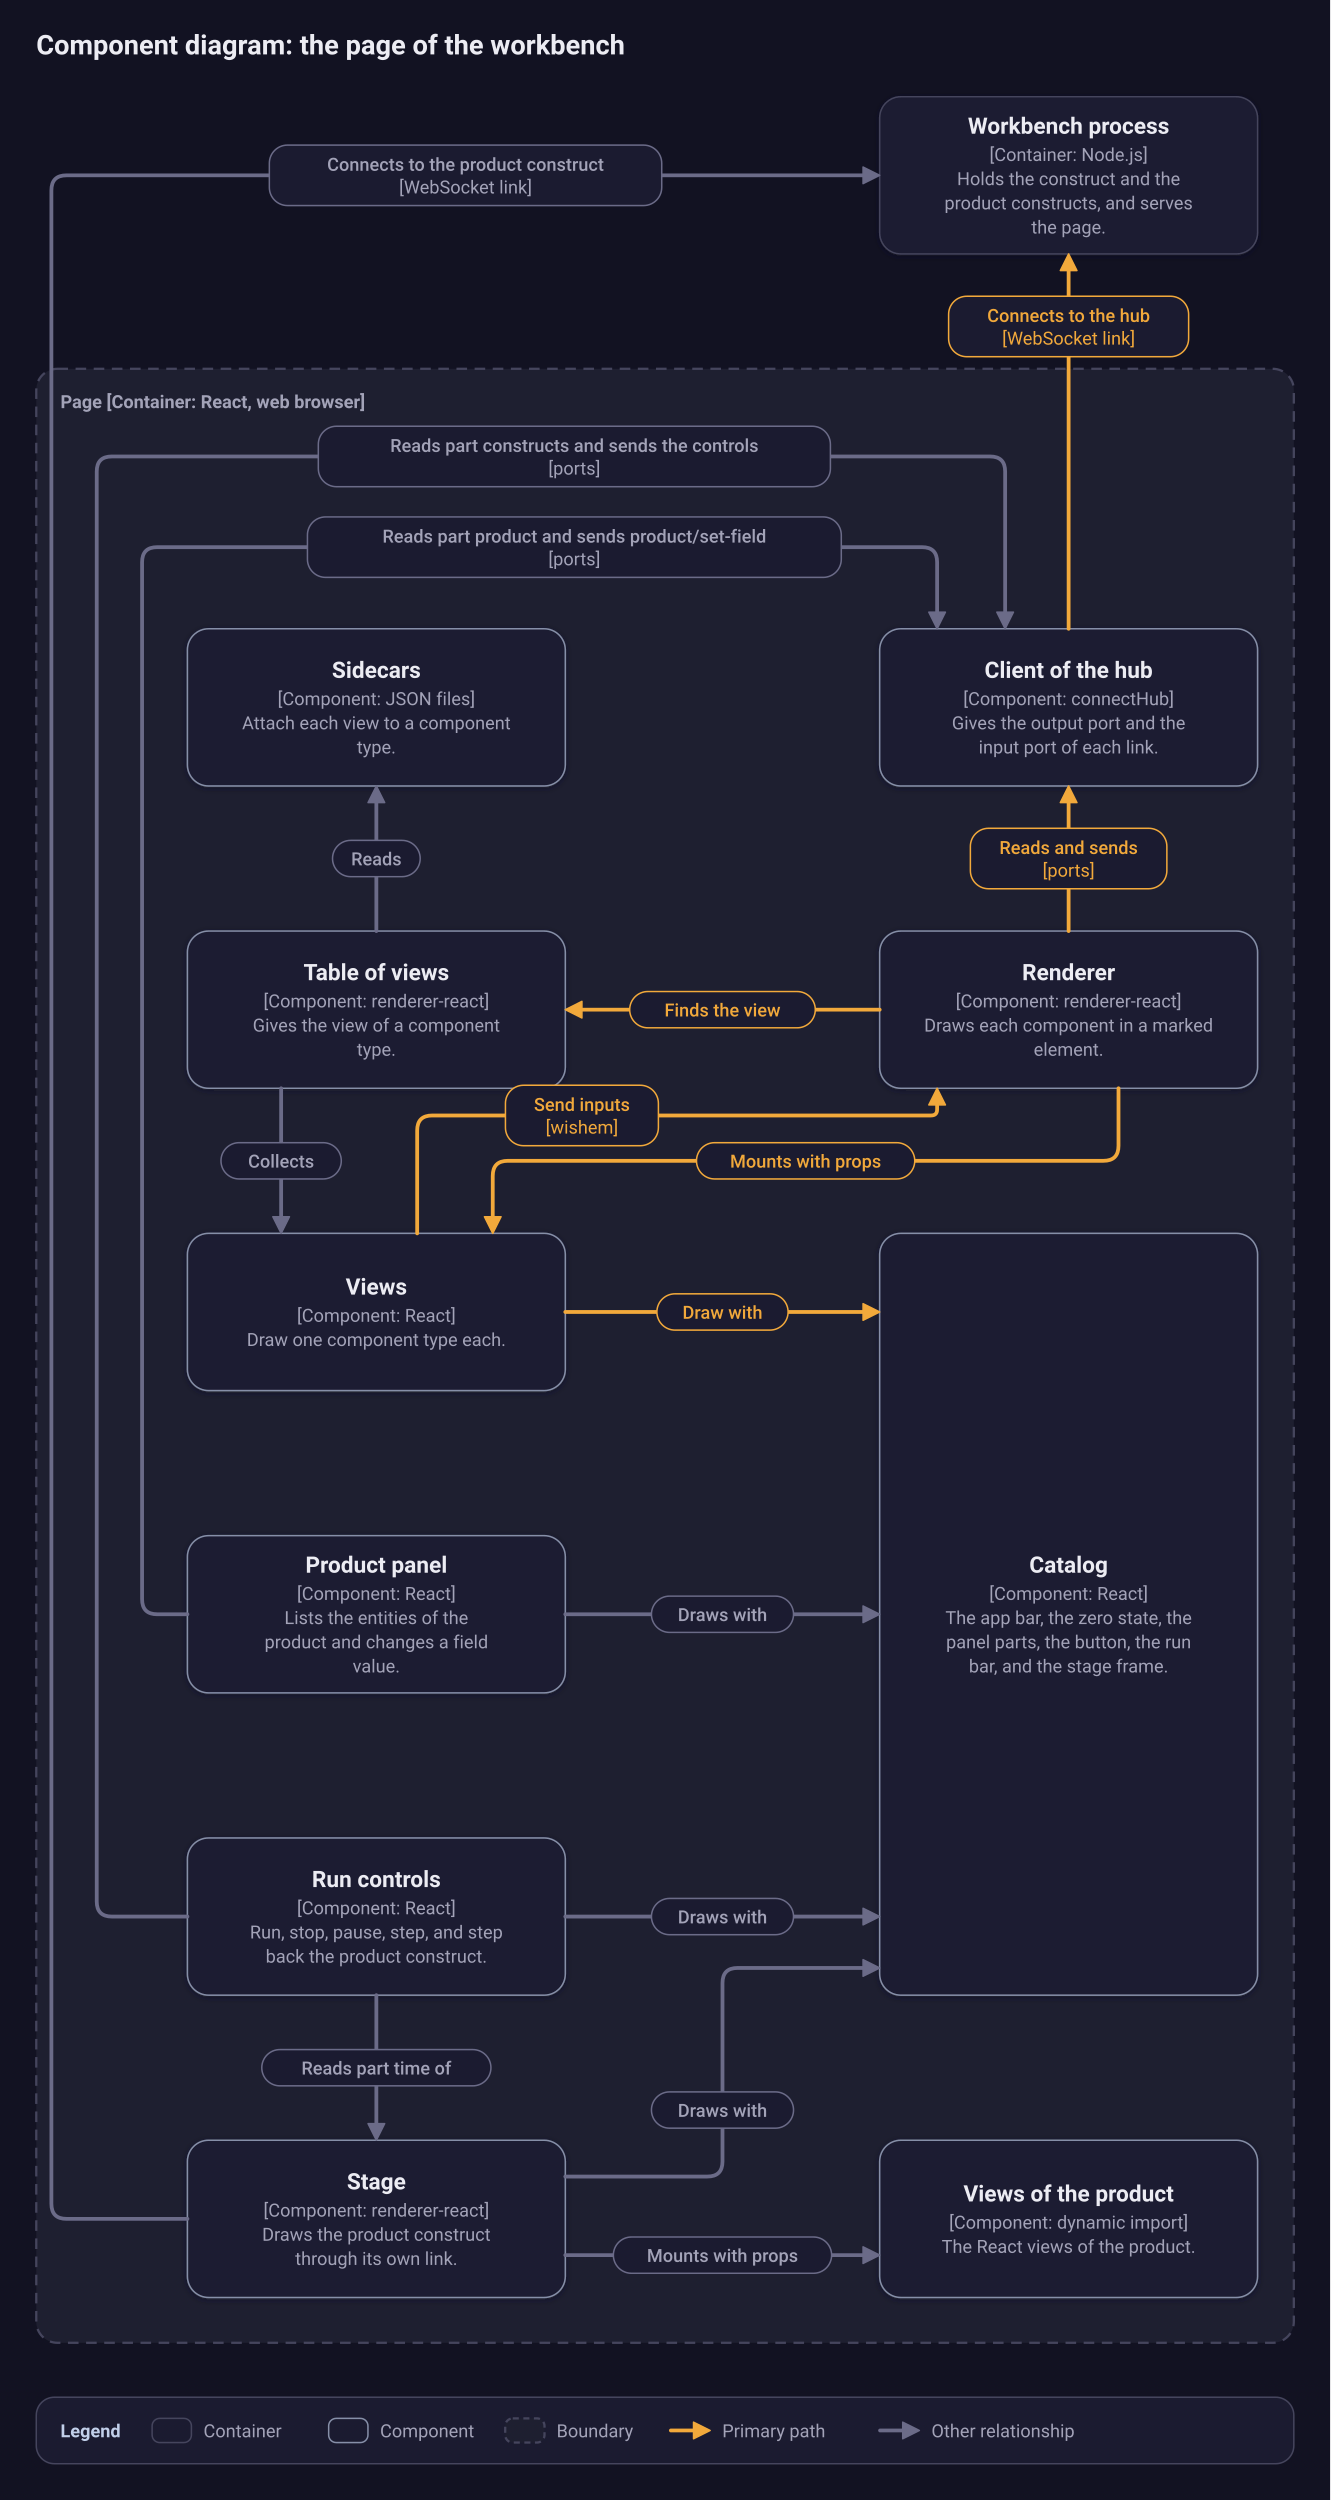
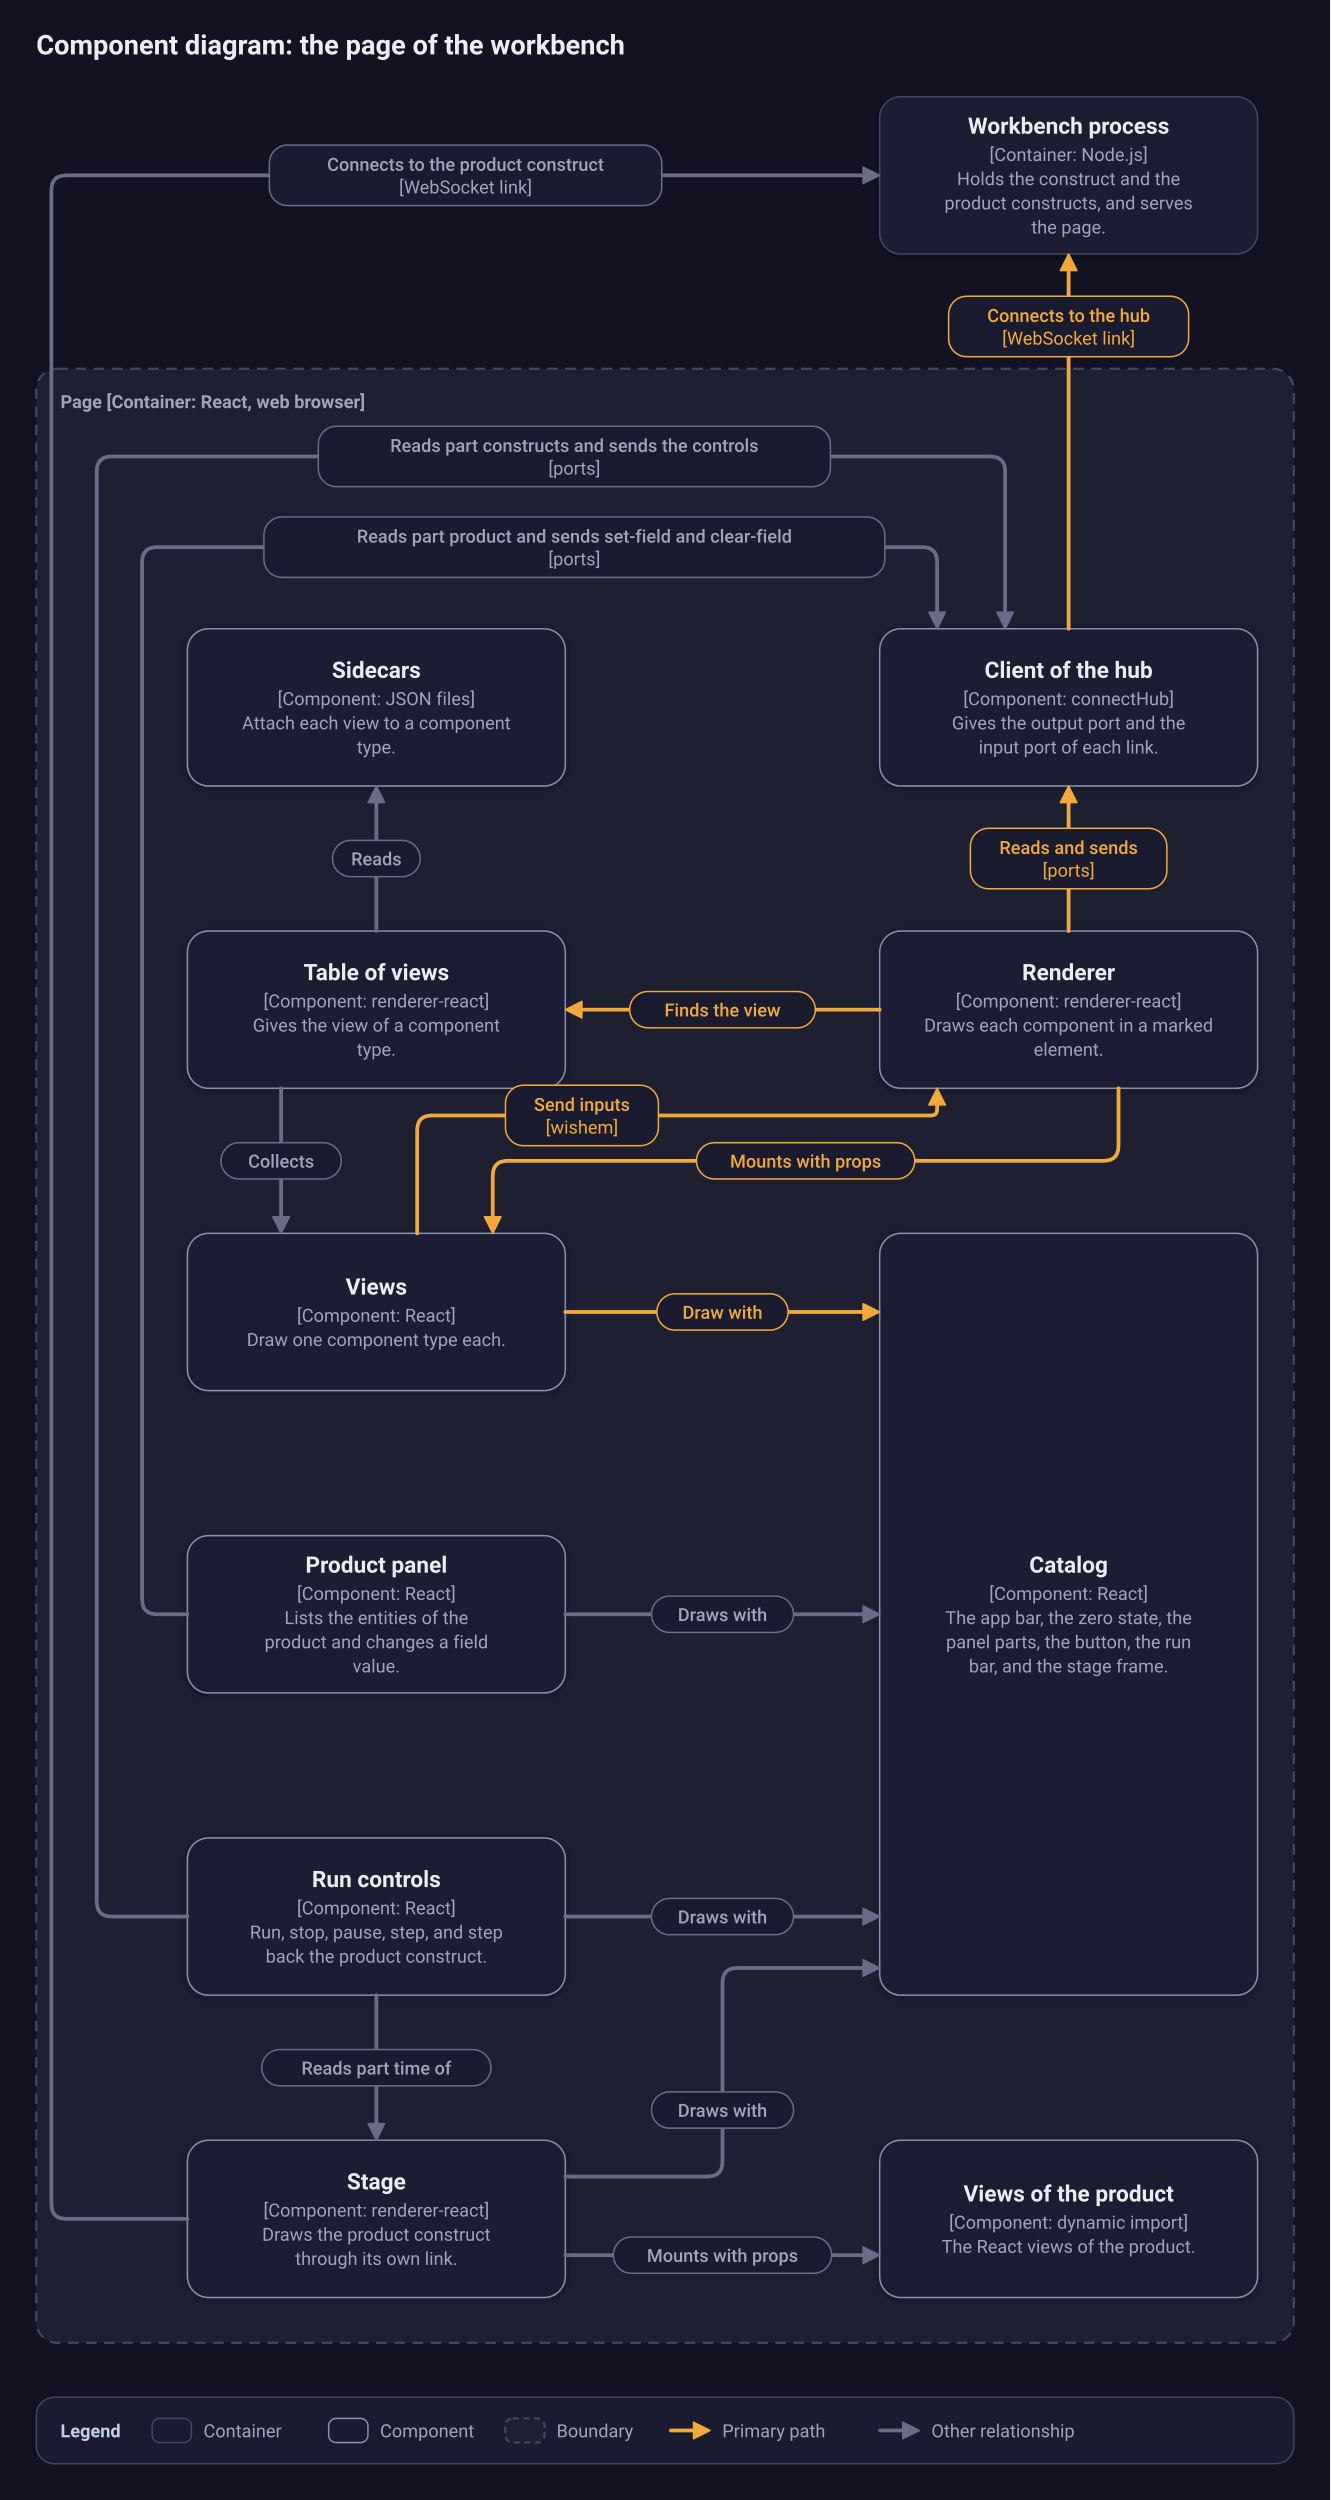
<svg xmlns="http://www.w3.org/2000/svg" viewBox="0 0 880 1654" width="880" height="1654" role="img" aria-labelledby="title desc">
  <defs>
    <filter id="shadow" x="-10%" y="-10%" width="120%" height="130%">
      <feDropShadow dx="0" dy="1" stdDeviation="2" flood-color="#17172a" flood-opacity="0.5" />
    </filter>
  </defs>
  <rect width="880" height="1654" fill="#121222" />
  <text x="24" y="36" font-family="system-ui, -apple-system, 'Segoe UI', Roboto, 'Helvetica Neue', Arial, sans-serif" font-weight="600" font-size="18" fill="#ececf3" text-anchor="start">Component diagram: the page of the workbench</text>
  <rect x="24" y="244" width="832" height="1306" rx="14" fill="#1e1f30" stroke="#45455d" stroke-width="1.5" stroke-dasharray="7 5" />
  <text x="40" y="270" font-family="system-ui, -apple-system, 'Segoe UI', Roboto, 'Helvetica Neue', Arial, sans-serif" font-weight="600" font-size="12" fill="#a3a3b8" text-anchor="start">Page [Container: React, web browser]</text>
  <rect x="582" y="64" width="250" height="104" rx="14" fill="#1b1b30" stroke="#45455d" filter="url(#shadow)" />
  <text x="707" y="88.5" font-family="system-ui, -apple-system, 'Segoe UI', Roboto, 'Helvetica Neue', Arial, sans-serif" font-weight="600" font-size="15" fill="#ececf3" text-anchor="middle">Workbench process</text>
  <text x="707" y="106.5" font-family="system-ui, -apple-system, 'Segoe UI', Roboto, 'Helvetica Neue', Arial, sans-serif" font-weight="400" font-size="12" fill="#a3a3b8" text-anchor="middle">[Container: Node.js]</text>
  <text x="707" y="122.5" font-family="system-ui, -apple-system, 'Segoe UI', Roboto, 'Helvetica Neue', Arial, sans-serif" font-weight="400" font-size="12" fill="#a3a3b8" text-anchor="middle">Holds the construct and the</text>
  <text x="707" y="138.5" font-family="system-ui, -apple-system, 'Segoe UI', Roboto, 'Helvetica Neue', Arial, sans-serif" font-weight="400" font-size="12" fill="#a3a3b8" text-anchor="middle">product constructs, and serves</text>
  <text x="707" y="154.5" font-family="system-ui, -apple-system, 'Segoe UI', Roboto, 'Helvetica Neue', Arial, sans-serif" font-weight="400" font-size="12" fill="#a3a3b8" text-anchor="middle">the page.</text>
  <rect x="124" y="416" width="250" height="104" rx="14" fill="#1b1b30" stroke="#868fa8" filter="url(#shadow)" />
  <text x="249" y="448.5" font-family="system-ui, -apple-system, 'Segoe UI', Roboto, 'Helvetica Neue', Arial, sans-serif" font-weight="600" font-size="15" fill="#ececf3" text-anchor="middle">Sidecars</text>
  <text x="249" y="466.5" font-family="system-ui, -apple-system, 'Segoe UI', Roboto, 'Helvetica Neue', Arial, sans-serif" font-weight="400" font-size="12" fill="#a3a3b8" text-anchor="middle">[Component: JSON files]</text>
  <text x="249" y="482.5" font-family="system-ui, -apple-system, 'Segoe UI', Roboto, 'Helvetica Neue', Arial, sans-serif" font-weight="400" font-size="12" fill="#a3a3b8" text-anchor="middle">Attach each view to a component</text>
  <text x="249" y="498.5" font-family="system-ui, -apple-system, 'Segoe UI', Roboto, 'Helvetica Neue', Arial, sans-serif" font-weight="400" font-size="12" fill="#a3a3b8" text-anchor="middle">type.</text>
  <rect x="582" y="416" width="250" height="104" rx="14" fill="#1b1b30" stroke="#868fa8" filter="url(#shadow)" />
  <text x="707" y="448.5" font-family="system-ui, -apple-system, 'Segoe UI', Roboto, 'Helvetica Neue', Arial, sans-serif" font-weight="600" font-size="15" fill="#ececf3" text-anchor="middle">Client of the hub</text>
  <text x="707" y="466.5" font-family="system-ui, -apple-system, 'Segoe UI', Roboto, 'Helvetica Neue', Arial, sans-serif" font-weight="400" font-size="12" fill="#a3a3b8" text-anchor="middle">[Component: connectHub]</text>
  <text x="707" y="482.5" font-family="system-ui, -apple-system, 'Segoe UI', Roboto, 'Helvetica Neue', Arial, sans-serif" font-weight="400" font-size="12" fill="#a3a3b8" text-anchor="middle">Gives the output port and the</text>
  <text x="707" y="498.5" font-family="system-ui, -apple-system, 'Segoe UI', Roboto, 'Helvetica Neue', Arial, sans-serif" font-weight="400" font-size="12" fill="#a3a3b8" text-anchor="middle">input port of each link.</text>
  <rect x="124" y="616" width="250" height="104" rx="14" fill="#1b1b30" stroke="#868fa8" filter="url(#shadow)" />
  <text x="249" y="648.5" font-family="system-ui, -apple-system, 'Segoe UI', Roboto, 'Helvetica Neue', Arial, sans-serif" font-weight="600" font-size="15" fill="#ececf3" text-anchor="middle">Table of views</text>
  <text x="249" y="666.5" font-family="system-ui, -apple-system, 'Segoe UI', Roboto, 'Helvetica Neue', Arial, sans-serif" font-weight="400" font-size="12" fill="#a3a3b8" text-anchor="middle">[Component: renderer-react]</text>
  <text x="249" y="682.5" font-family="system-ui, -apple-system, 'Segoe UI', Roboto, 'Helvetica Neue', Arial, sans-serif" font-weight="400" font-size="12" fill="#a3a3b8" text-anchor="middle">Gives the view of a component</text>
  <text x="249" y="698.5" font-family="system-ui, -apple-system, 'Segoe UI', Roboto, 'Helvetica Neue', Arial, sans-serif" font-weight="400" font-size="12" fill="#a3a3b8" text-anchor="middle">type.</text>
  <rect x="582" y="616" width="250" height="104" rx="14" fill="#1b1b30" stroke="#868fa8" filter="url(#shadow)" />
  <text x="707" y="648.5" font-family="system-ui, -apple-system, 'Segoe UI', Roboto, 'Helvetica Neue', Arial, sans-serif" font-weight="600" font-size="15" fill="#ececf3" text-anchor="middle">Renderer</text>
  <text x="707" y="666.5" font-family="system-ui, -apple-system, 'Segoe UI', Roboto, 'Helvetica Neue', Arial, sans-serif" font-weight="400" font-size="12" fill="#a3a3b8" text-anchor="middle">[Component: renderer-react]</text>
  <text x="707" y="682.5" font-family="system-ui, -apple-system, 'Segoe UI', Roboto, 'Helvetica Neue', Arial, sans-serif" font-weight="400" font-size="12" fill="#a3a3b8" text-anchor="middle">Draws each component in a marked</text>
  <text x="707" y="698.5" font-family="system-ui, -apple-system, 'Segoe UI', Roboto, 'Helvetica Neue', Arial, sans-serif" font-weight="400" font-size="12" fill="#a3a3b8" text-anchor="middle">element.</text>
  <rect x="124" y="816" width="250" height="104" rx="14" fill="#1b1b30" stroke="#868fa8" filter="url(#shadow)" />
  <text x="249" y="856.5" font-family="system-ui, -apple-system, 'Segoe UI', Roboto, 'Helvetica Neue', Arial, sans-serif" font-weight="600" font-size="15" fill="#ececf3" text-anchor="middle">Views</text>
  <text x="249" y="874.5" font-family="system-ui, -apple-system, 'Segoe UI', Roboto, 'Helvetica Neue', Arial, sans-serif" font-weight="400" font-size="12" fill="#a3a3b8" text-anchor="middle">[Component: React]</text>
  <text x="249" y="890.5" font-family="system-ui, -apple-system, 'Segoe UI', Roboto, 'Helvetica Neue', Arial, sans-serif" font-weight="400" font-size="12" fill="#a3a3b8" text-anchor="middle">Draw one component type each.</text>
  <rect x="582" y="816" width="250" height="504" rx="14" fill="#1b1b30" stroke="#868fa8" filter="url(#shadow)" />
  <text x="707" y="1040.5" font-family="system-ui, -apple-system, 'Segoe UI', Roboto, 'Helvetica Neue', Arial, sans-serif" font-weight="600" font-size="15" fill="#ececf3" text-anchor="middle">Catalog</text>
  <text x="707" y="1058.5" font-family="system-ui, -apple-system, 'Segoe UI', Roboto, 'Helvetica Neue', Arial, sans-serif" font-weight="400" font-size="12" fill="#a3a3b8" text-anchor="middle">[Component: React]</text>
  <text x="707" y="1074.5" font-family="system-ui, -apple-system, 'Segoe UI', Roboto, 'Helvetica Neue', Arial, sans-serif" font-weight="400" font-size="12" fill="#a3a3b8" text-anchor="middle">The app bar, the zero state, the</text>
  <text x="707" y="1090.5" font-family="system-ui, -apple-system, 'Segoe UI', Roboto, 'Helvetica Neue', Arial, sans-serif" font-weight="400" font-size="12" fill="#a3a3b8" text-anchor="middle">panel parts, the button, the run</text>
  <text x="707" y="1106.5" font-family="system-ui, -apple-system, 'Segoe UI', Roboto, 'Helvetica Neue', Arial, sans-serif" font-weight="400" font-size="12" fill="#a3a3b8" text-anchor="middle">bar, and the stage frame.</text>
  <rect x="124" y="1016" width="250" height="104" rx="14" fill="#1b1b30" stroke="#868fa8" filter="url(#shadow)" />
  <text x="249" y="1040.5" font-family="system-ui, -apple-system, 'Segoe UI', Roboto, 'Helvetica Neue', Arial, sans-serif" font-weight="600" font-size="15" fill="#ececf3" text-anchor="middle">Product panel</text>
  <text x="249" y="1058.5" font-family="system-ui, -apple-system, 'Segoe UI', Roboto, 'Helvetica Neue', Arial, sans-serif" font-weight="400" font-size="12" fill="#a3a3b8" text-anchor="middle">[Component: React]</text>
  <text x="249" y="1074.5" font-family="system-ui, -apple-system, 'Segoe UI', Roboto, 'Helvetica Neue', Arial, sans-serif" font-weight="400" font-size="12" fill="#a3a3b8" text-anchor="middle">Lists the entities of the</text>
  <text x="249" y="1090.5" font-family="system-ui, -apple-system, 'Segoe UI', Roboto, 'Helvetica Neue', Arial, sans-serif" font-weight="400" font-size="12" fill="#a3a3b8" text-anchor="middle">product and changes a field</text>
  <text x="249" y="1106.5" font-family="system-ui, -apple-system, 'Segoe UI', Roboto, 'Helvetica Neue', Arial, sans-serif" font-weight="400" font-size="12" fill="#a3a3b8" text-anchor="middle">value.</text>
  <rect x="124" y="1216" width="250" height="104" rx="14" fill="#1b1b30" stroke="#868fa8" filter="url(#shadow)" />
  <text x="249" y="1248.5" font-family="system-ui, -apple-system, 'Segoe UI', Roboto, 'Helvetica Neue', Arial, sans-serif" font-weight="600" font-size="15" fill="#ececf3" text-anchor="middle">Run controls</text>
  <text x="249" y="1266.5" font-family="system-ui, -apple-system, 'Segoe UI', Roboto, 'Helvetica Neue', Arial, sans-serif" font-weight="400" font-size="12" fill="#a3a3b8" text-anchor="middle">[Component: React]</text>
  <text x="249" y="1282.5" font-family="system-ui, -apple-system, 'Segoe UI', Roboto, 'Helvetica Neue', Arial, sans-serif" font-weight="400" font-size="12" fill="#a3a3b8" text-anchor="middle">Run, stop, pause, step, and step</text>
  <text x="249" y="1298.5" font-family="system-ui, -apple-system, 'Segoe UI', Roboto, 'Helvetica Neue', Arial, sans-serif" font-weight="400" font-size="12" fill="#a3a3b8" text-anchor="middle">back the product construct.</text>
  <rect x="124" y="1416" width="250" height="104" rx="14" fill="#1b1b30" stroke="#868fa8" filter="url(#shadow)" />
  <text x="249" y="1448.5" font-family="system-ui, -apple-system, 'Segoe UI', Roboto, 'Helvetica Neue', Arial, sans-serif" font-weight="600" font-size="15" fill="#ececf3" text-anchor="middle">Stage</text>
  <text x="249" y="1466.5" font-family="system-ui, -apple-system, 'Segoe UI', Roboto, 'Helvetica Neue', Arial, sans-serif" font-weight="400" font-size="12" fill="#a3a3b8" text-anchor="middle">[Component: renderer-react]</text>
  <text x="249" y="1482.5" font-family="system-ui, -apple-system, 'Segoe UI', Roboto, 'Helvetica Neue', Arial, sans-serif" font-weight="400" font-size="12" fill="#a3a3b8" text-anchor="middle">Draws the product construct</text>
  <text x="249" y="1498.5" font-family="system-ui, -apple-system, 'Segoe UI', Roboto, 'Helvetica Neue', Arial, sans-serif" font-weight="400" font-size="12" fill="#a3a3b8" text-anchor="middle">through its own link.</text>
  <rect x="582" y="1416" width="250" height="104" rx="14" fill="#1b1b30" stroke="#868fa8" filter="url(#shadow)" />
  <text x="707" y="1456.5" font-family="system-ui, -apple-system, 'Segoe UI', Roboto, 'Helvetica Neue', Arial, sans-serif" font-weight="600" font-size="15" fill="#ececf3" text-anchor="middle">Views of the product</text>
  <text x="707" y="1474.5" font-family="system-ui, -apple-system, 'Segoe UI', Roboto, 'Helvetica Neue', Arial, sans-serif" font-weight="400" font-size="12" fill="#a3a3b8" text-anchor="middle">[Component: dynamic import]</text>
  <text x="707" y="1490.5" font-family="system-ui, -apple-system, 'Segoe UI', Roboto, 'Helvetica Neue', Arial, sans-serif" font-weight="400" font-size="12" fill="#a3a3b8" text-anchor="middle">The React views of the product.</text>
  <path d="M707 416 L707 178" fill="none" stroke="#f2a93b" stroke-width="2.5" stroke-linecap="round" stroke-linejoin="round" />
  <polygon points="707,168 712.5,179 701.5,179" fill="#f2a93b" stroke="#f2a93b" stroke-width="1" stroke-linejoin="round" />
  <rect x="627.6" y="196" width="158.8" height="40" rx="12" fill="#1b1b30" stroke="#f2a93b" />
  <text x="707" y="213" font-family="system-ui, -apple-system, 'Segoe UI', Roboto, 'Helvetica Neue', Arial, sans-serif" font-weight="500" font-size="12" fill="#f2a93b" text-anchor="middle">Connects to the hub</text>
  <text x="707" y="228" font-family="system-ui, -apple-system, 'Segoe UI', Roboto, 'Helvetica Neue', Arial, sans-serif" font-weight="400" font-size="12" fill="#f2a93b" text-anchor="middle">[WebSocket link]</text>
  <path d="M707 616 L707 530" fill="none" stroke="#f2a93b" stroke-width="2.5" stroke-linecap="round" stroke-linejoin="round" />
  <polygon points="707,520 712.5,531 701.5,531" fill="#f2a93b" stroke="#f2a93b" stroke-width="1" stroke-linejoin="round" />
  <rect x="642" y="548" width="130" height="40" rx="12" fill="#1b1b30" stroke="#f2a93b" />
  <text x="707" y="565" font-family="system-ui, -apple-system, 'Segoe UI', Roboto, 'Helvetica Neue', Arial, sans-serif" font-weight="500" font-size="12" fill="#f2a93b" text-anchor="middle">Reads and sends</text>
  <text x="707" y="580" font-family="system-ui, -apple-system, 'Segoe UI', Roboto, 'Helvetica Neue', Arial, sans-serif" font-weight="400" font-size="12" fill="#f2a93b" text-anchor="middle">[ports]</text>
  <path d="M740 720 L740 758 Q740 768 730 768 L336 768 Q326 768 326 778 L326 806" fill="none" stroke="#f2a93b" stroke-width="2.5" stroke-linecap="round" stroke-linejoin="round" />
  <polygon points="326,816 320.5,805 331.5,805" fill="#f2a93b" stroke="#f2a93b" stroke-width="1" stroke-linejoin="round" />
  <rect x="460.8" y="756" width="144.4" height="24" rx="12" fill="#1b1b30" stroke="#f2a93b" />
  <text x="533" y="772.5" font-family="system-ui, -apple-system, 'Segoe UI', Roboto, 'Helvetica Neue', Arial, sans-serif" font-weight="500" font-size="12" fill="#f2a93b" text-anchor="middle">Mounts with props</text>
  <path d="M374 868 L572 868" fill="none" stroke="#f2a93b" stroke-width="2.5" stroke-linecap="round" stroke-linejoin="round" />
  <polygon points="582,868 571,873.5 571,862.5" fill="#f2a93b" stroke="#f2a93b" stroke-width="1" stroke-linejoin="round" />
  <rect x="434.6" y="856" width="86.8" height="24" rx="12" fill="#1b1b30" stroke="#f2a93b" />
  <text x="478" y="872.5" font-family="system-ui, -apple-system, 'Segoe UI', Roboto, 'Helvetica Neue', Arial, sans-serif" font-weight="500" font-size="12" fill="#f2a93b" text-anchor="middle">Draw with</text>
  <path d="M276 816 L276 748 Q276 738 286 738 L616 738 Q620 738 620 734 L620 730" fill="none" stroke="#f2a93b" stroke-width="2.5" stroke-linecap="round" stroke-linejoin="round" />
  <polygon points="620,720 625.5,731 614.5,731" fill="#f2a93b" stroke="#f2a93b" stroke-width="1" stroke-linejoin="round" />
  <rect x="334.4" y="718" width="101.2" height="40" rx="12" fill="#1b1b30" stroke="#f2a93b" />
  <text x="385" y="735" font-family="system-ui, -apple-system, 'Segoe UI', Roboto, 'Helvetica Neue', Arial, sans-serif" font-weight="500" font-size="12" fill="#f2a93b" text-anchor="middle">Send inputs</text>
  <text x="385" y="750" font-family="system-ui, -apple-system, 'Segoe UI', Roboto, 'Helvetica Neue', Arial, sans-serif" font-weight="400" font-size="12" fill="#f2a93b" text-anchor="middle">[wishem]</text>
  <path d="M124 1068 L104 1068 Q94 1068 94 1058 L94 372 Q94 362 104 362 L610 362 Q620 362 620 372 L620 406" fill="none" stroke="#6b6b88" stroke-width="2.5" stroke-linecap="round" stroke-linejoin="round" />
  <polygon points="620,416 614.5,405 625.5,405" fill="#6b6b88" stroke="#6b6b88" stroke-width="1" stroke-linejoin="round" />
-   <rect x="203.4" y="342" width="353.2" height="40" rx="12" fill="#1b1b30" stroke="#6b6b88" />
-   <text x="380" y="359" font-family="system-ui, -apple-system, 'Segoe UI', Roboto, 'Helvetica Neue', Arial, sans-serif" font-weight="500" font-size="12" fill="#a3a3b8" text-anchor="middle">Reads part product and sends product/set-field</text>
+   <rect x="174.6" y="342" width="410.8" height="40" rx="12" fill="#1b1b30" stroke="#6b6b88" />
+   <text x="380" y="359" font-family="system-ui, -apple-system, 'Segoe UI', Roboto, 'Helvetica Neue', Arial, sans-serif" font-weight="500" font-size="12" fill="#a3a3b8" text-anchor="middle">Reads part product and sends set-field and clear-field</text>
  <text x="380" y="374" font-family="system-ui, -apple-system, 'Segoe UI', Roboto, 'Helvetica Neue', Arial, sans-serif" font-weight="400" font-size="12" fill="#a3a3b8" text-anchor="middle">[ports]</text>
  <path d="M374 1068 L572 1068" fill="none" stroke="#6b6b88" stroke-width="2.5" stroke-linecap="round" stroke-linejoin="round" />
  <polygon points="582,1068 571,1073.5 571,1062.5" fill="#6b6b88" stroke="#6b6b88" stroke-width="1" stroke-linejoin="round" />
  <rect x="431" y="1056" width="94" height="24" rx="12" fill="#1b1b30" stroke="#6b6b88" />
  <text x="478" y="1072.5" font-family="system-ui, -apple-system, 'Segoe UI', Roboto, 'Helvetica Neue', Arial, sans-serif" font-weight="500" font-size="12" fill="#a3a3b8" text-anchor="middle">Draws with</text>
  <path d="M124 1268 L74 1268 Q64 1268 64 1258 L64 312 Q64 302 74 302 L655 302 Q665 302 665 312 L665 406" fill="none" stroke="#6b6b88" stroke-width="2.5" stroke-linecap="round" stroke-linejoin="round" />
  <polygon points="665,416 659.5,405 670.5,405" fill="#6b6b88" stroke="#6b6b88" stroke-width="1" stroke-linejoin="round" />
  <rect x="210.6" y="282" width="338.8" height="40" rx="12" fill="#1b1b30" stroke="#6b6b88" />
  <text x="380" y="299" font-family="system-ui, -apple-system, 'Segoe UI', Roboto, 'Helvetica Neue', Arial, sans-serif" font-weight="500" font-size="12" fill="#a3a3b8" text-anchor="middle">Reads part constructs and sends the controls</text>
  <text x="380" y="314" font-family="system-ui, -apple-system, 'Segoe UI', Roboto, 'Helvetica Neue', Arial, sans-serif" font-weight="400" font-size="12" fill="#a3a3b8" text-anchor="middle">[ports]</text>
  <path d="M374 1268 L572 1268" fill="none" stroke="#6b6b88" stroke-width="2.5" stroke-linecap="round" stroke-linejoin="round" />
  <polygon points="582,1268 571,1273.5 571,1262.5" fill="#6b6b88" stroke="#6b6b88" stroke-width="1" stroke-linejoin="round" />
  <rect x="431" y="1256" width="94" height="24" rx="12" fill="#1b1b30" stroke="#6b6b88" />
  <text x="478" y="1272.5" font-family="system-ui, -apple-system, 'Segoe UI', Roboto, 'Helvetica Neue', Arial, sans-serif" font-weight="500" font-size="12" fill="#a3a3b8" text-anchor="middle">Draws with</text>
  <path d="M249 1320 L249 1406" fill="none" stroke="#6b6b88" stroke-width="2.5" stroke-linecap="round" stroke-linejoin="round" />
  <polygon points="249,1416 243.5,1405 254.5,1405" fill="#6b6b88" stroke="#6b6b88" stroke-width="1" stroke-linejoin="round" />
  <rect x="173.2" y="1356" width="151.6" height="24" rx="12" fill="#1b1b30" stroke="#6b6b88" />
  <text x="249" y="1372.5" font-family="system-ui, -apple-system, 'Segoe UI', Roboto, 'Helvetica Neue', Arial, sans-serif" font-weight="500" font-size="12" fill="#a3a3b8" text-anchor="middle">Reads part time of</text>
  <path d="M124 1468 L44 1468 Q34 1468 34 1458 L34 126 Q34 116 44 116 L572 116" fill="none" stroke="#6b6b88" stroke-width="2.5" stroke-linecap="round" stroke-linejoin="round" />
  <polygon points="582,116 571,121.5 571,110.5" fill="#6b6b88" stroke="#6b6b88" stroke-width="1" stroke-linejoin="round" />
  <rect x="178.2" y="96" width="259.6" height="40" rx="12" fill="#1b1b30" stroke="#6b6b88" />
  <text x="308" y="113" font-family="system-ui, -apple-system, 'Segoe UI', Roboto, 'Helvetica Neue', Arial, sans-serif" font-weight="500" font-size="12" fill="#a3a3b8" text-anchor="middle">Connects to the product construct</text>
  <text x="308" y="128" font-family="system-ui, -apple-system, 'Segoe UI', Roboto, 'Helvetica Neue', Arial, sans-serif" font-weight="400" font-size="12" fill="#a3a3b8" text-anchor="middle">[WebSocket link]</text>
  <path d="M374 1440 L468 1440 Q478 1440 478 1430 L478 1312 Q478 1302 488 1302 L572 1302" fill="none" stroke="#6b6b88" stroke-width="2.5" stroke-linecap="round" stroke-linejoin="round" />
  <polygon points="582,1302 571,1307.5 571,1296.5" fill="#6b6b88" stroke="#6b6b88" stroke-width="1" stroke-linejoin="round" />
  <rect x="431" y="1384" width="94" height="24" rx="12" fill="#1b1b30" stroke="#6b6b88" />
  <text x="478" y="1400.5" font-family="system-ui, -apple-system, 'Segoe UI', Roboto, 'Helvetica Neue', Arial, sans-serif" font-weight="500" font-size="12" fill="#a3a3b8" text-anchor="middle">Draws with</text>
  <path d="M374 1492 L572 1492" fill="none" stroke="#6b6b88" stroke-width="2.5" stroke-linecap="round" stroke-linejoin="round" />
  <polygon points="582,1492 571,1497.5 571,1486.5" fill="#6b6b88" stroke="#6b6b88" stroke-width="1" stroke-linejoin="round" />
  <rect x="405.8" y="1480" width="144.4" height="24" rx="12" fill="#1b1b30" stroke="#6b6b88" />
  <text x="478" y="1496.5" font-family="system-ui, -apple-system, 'Segoe UI', Roboto, 'Helvetica Neue', Arial, sans-serif" font-weight="500" font-size="12" fill="#a3a3b8" text-anchor="middle">Mounts with props</text>
  <path d="M582 668 L384 668" fill="none" stroke="#f2a93b" stroke-width="2.5" stroke-linecap="round" stroke-linejoin="round" />
  <polygon points="374,668 385,662.5 385,673.5" fill="#f2a93b" stroke="#f2a93b" stroke-width="1" stroke-linejoin="round" />
  <rect x="416.6" y="656" width="122.8" height="24" rx="12" fill="#1b1b30" stroke="#f2a93b" />
  <text x="478" y="672.5" font-family="system-ui, -apple-system, 'Segoe UI', Roboto, 'Helvetica Neue', Arial, sans-serif" font-weight="500" font-size="12" fill="#f2a93b" text-anchor="middle">Finds the view</text>
  <path d="M249 616 L249 530" fill="none" stroke="#6b6b88" stroke-width="2.5" stroke-linecap="round" stroke-linejoin="round" />
  <polygon points="249,520 254.5,531 243.5,531" fill="#6b6b88" stroke="#6b6b88" stroke-width="1" stroke-linejoin="round" />
  <rect x="220" y="556" width="58" height="24" rx="12" fill="#1b1b30" stroke="#6b6b88" />
  <text x="249" y="572.5" font-family="system-ui, -apple-system, 'Segoe UI', Roboto, 'Helvetica Neue', Arial, sans-serif" font-weight="500" font-size="12" fill="#a3a3b8" text-anchor="middle">Reads</text>
  <path d="M186 720 L186 806" fill="none" stroke="#6b6b88" stroke-width="2.5" stroke-linecap="round" stroke-linejoin="round" />
  <polygon points="186,816 180.5,805 191.5,805" fill="#6b6b88" stroke="#6b6b88" stroke-width="1" stroke-linejoin="round" />
  <rect x="146.2" y="756" width="79.6" height="24" rx="12" fill="#1b1b30" stroke="#6b6b88" />
  <text x="186" y="772.5" font-family="system-ui, -apple-system, 'Segoe UI', Roboto, 'Helvetica Neue', Arial, sans-serif" font-weight="500" font-size="12" fill="#a3a3b8" text-anchor="middle">Collects</text>
  <rect x="24" y="1586" width="832" height="44" rx="12" fill="#1b1b30" stroke="#45455d" />
  <text x="40" y="1612.5" font-family="system-ui, -apple-system, 'Segoe UI', Roboto, 'Helvetica Neue', Arial, sans-serif" font-weight="600" font-size="12" fill="#c2d0ea" text-anchor="start">Legend</text>
  <rect x="100.64" y="1600" width="26" height="16" rx="5" fill="#1b1b30" stroke="#45455d" />
  <text x="134.64" y="1612.5" font-family="system-ui, -apple-system, 'Segoe UI', Roboto, 'Helvetica Neue', Arial, sans-serif" font-weight="400" font-size="12" fill="#a3a3b8" text-anchor="start">Container</text>
  <rect x="217.44" y="1600" width="26" height="16" rx="5" fill="#1b1b30" stroke="#868fa8" />
  <text x="251.44" y="1612.5" font-family="system-ui, -apple-system, 'Segoe UI', Roboto, 'Helvetica Neue', Arial, sans-serif" font-weight="400" font-size="12" fill="#a3a3b8" text-anchor="start">Component</text>
  <rect x="334.24" y="1600" width="26" height="16" rx="5" fill="#1e1f30" stroke="#45455d" stroke-width="1.5" stroke-dasharray="4 3" />
  <text x="368.24" y="1612.5" font-family="system-ui, -apple-system, 'Segoe UI', Roboto, 'Helvetica Neue', Arial, sans-serif" font-weight="400" font-size="12" fill="#a3a3b8" text-anchor="start">Boundary</text>
  <path d="M443.84 1608 L459.84 1608" stroke="#f2a93b" stroke-width="2.5" stroke-linecap="round" />
  <polygon points="469.84,1608 458.84,1613.5 458.84,1602.5" fill="#f2a93b" stroke="#f2a93b" stroke-width="1" stroke-linejoin="round" />
  <text x="477.84" y="1612.5" font-family="system-ui, -apple-system, 'Segoe UI', Roboto, 'Helvetica Neue', Arial, sans-serif" font-weight="400" font-size="12" fill="#a3a3b8" text-anchor="start">Primary path</text>
  <path d="M582.24 1608 L598.24 1608" stroke="#6b6b88" stroke-width="2.5" stroke-linecap="round" />
  <polygon points="608.24,1608 597.24,1613.5 597.24,1602.5" fill="#6b6b88" stroke="#6b6b88" stroke-width="1" stroke-linejoin="round" />
  <text x="616.24" y="1612.5" font-family="system-ui, -apple-system, 'Segoe UI', Roboto, 'Helvetica Neue', Arial, sans-serif" font-weight="400" font-size="12" fill="#a3a3b8" text-anchor="start">Other relationship</text>
</svg>
